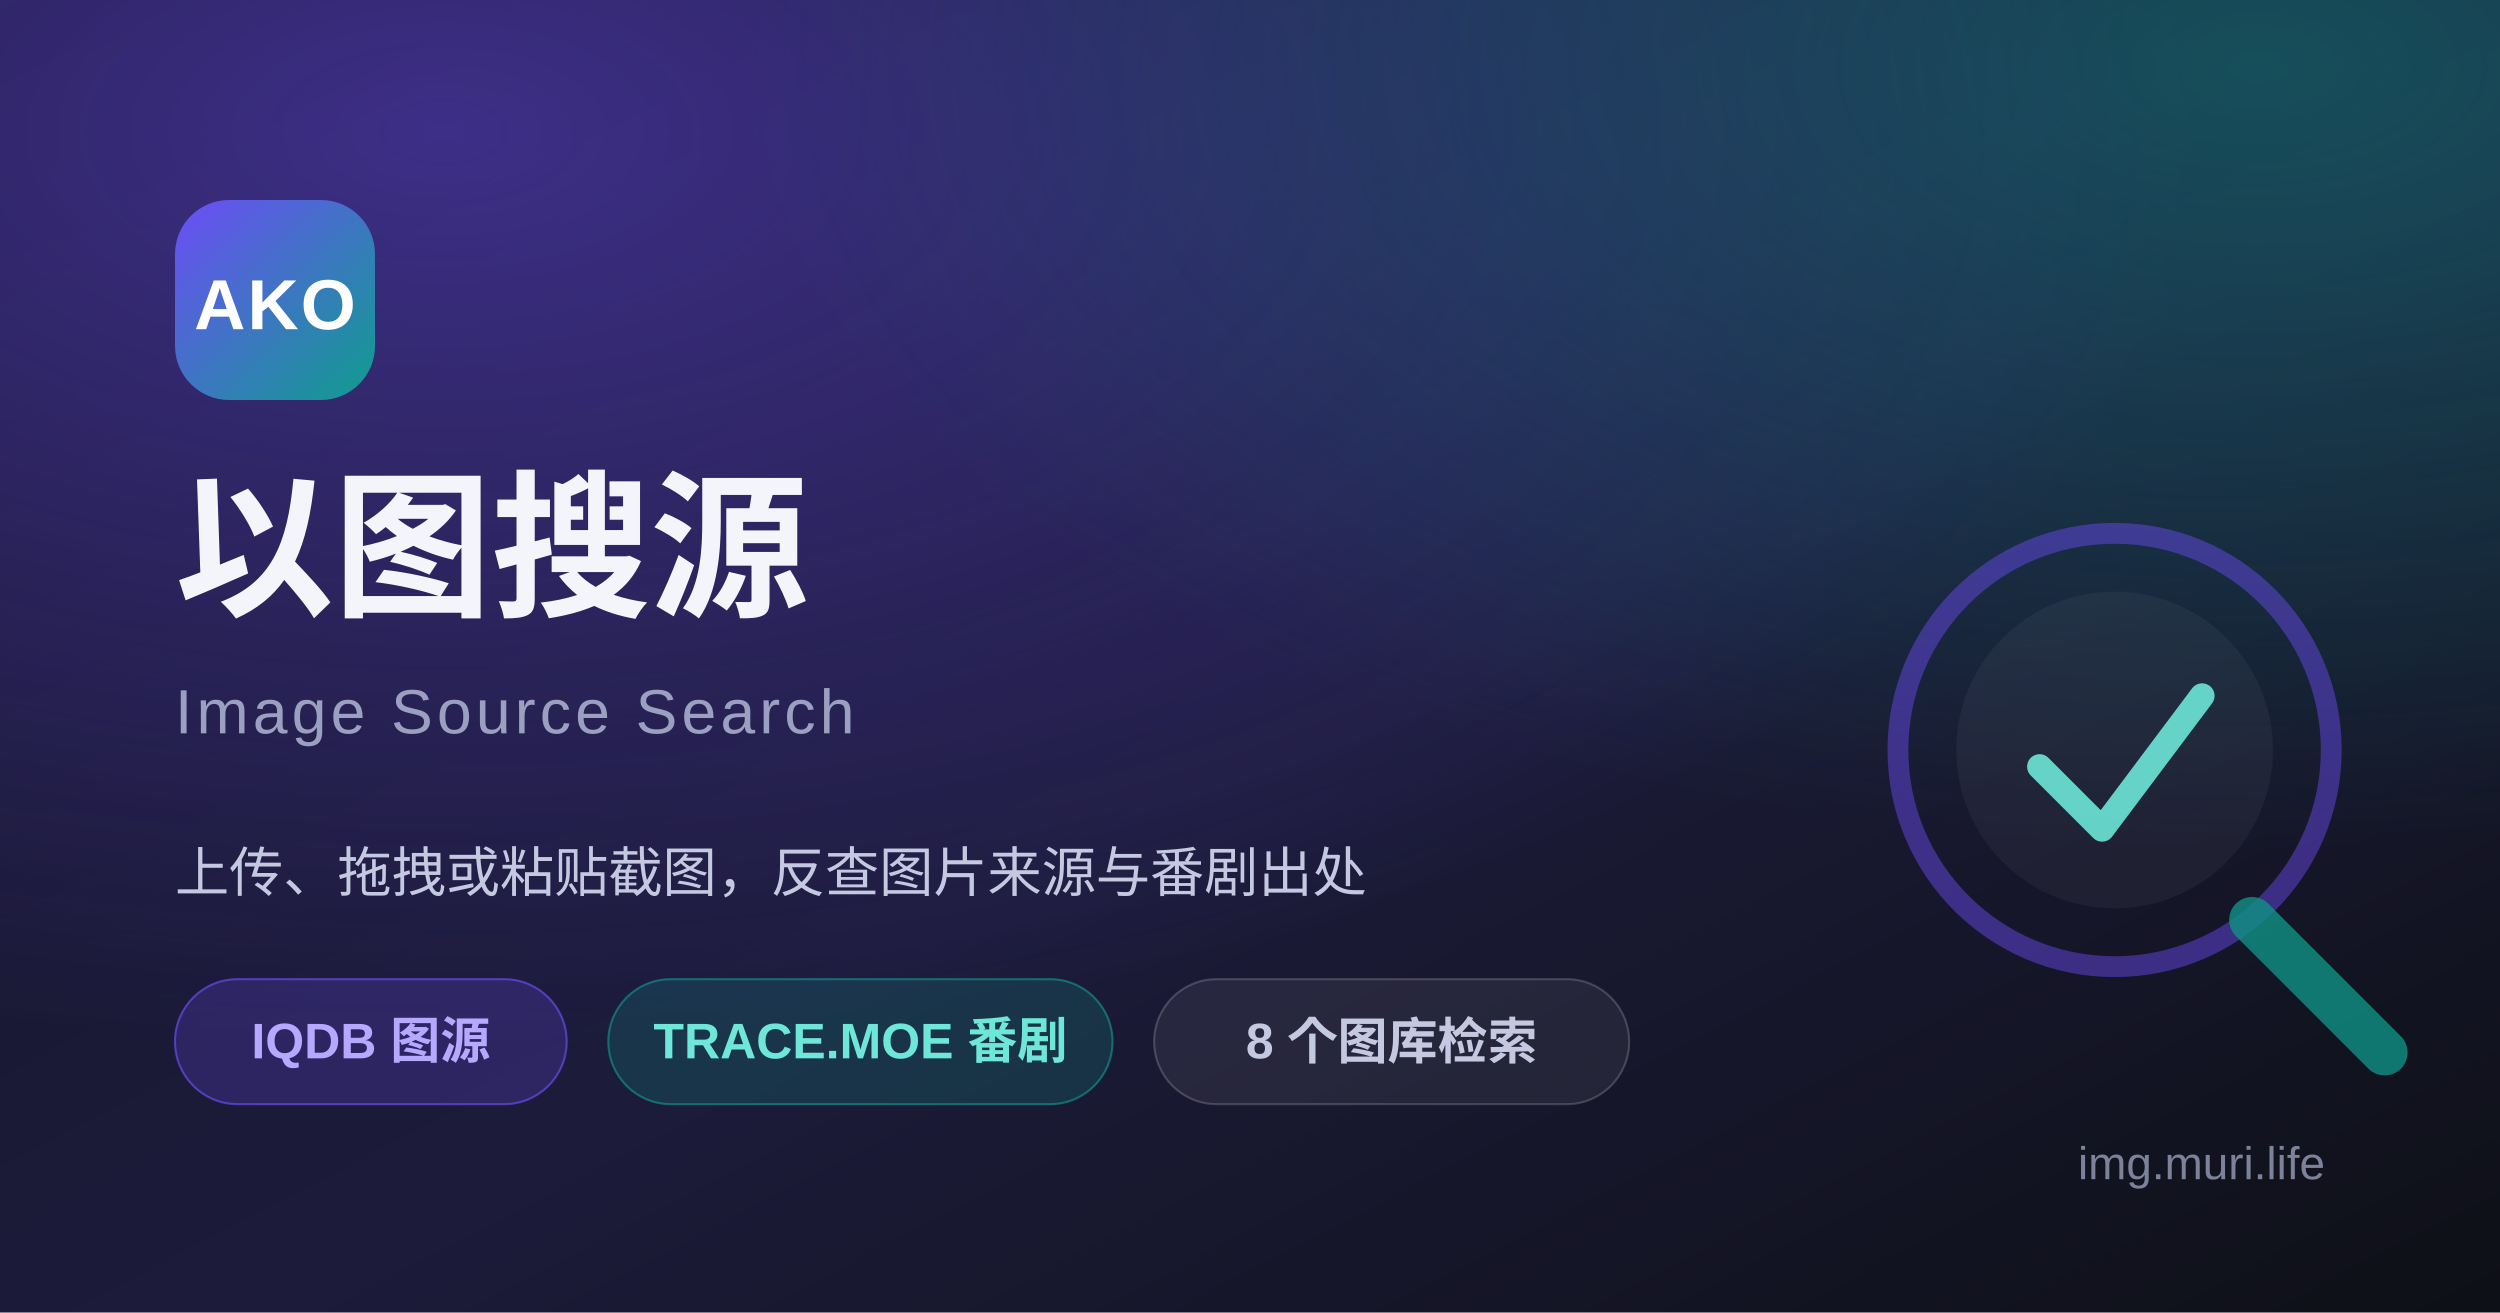
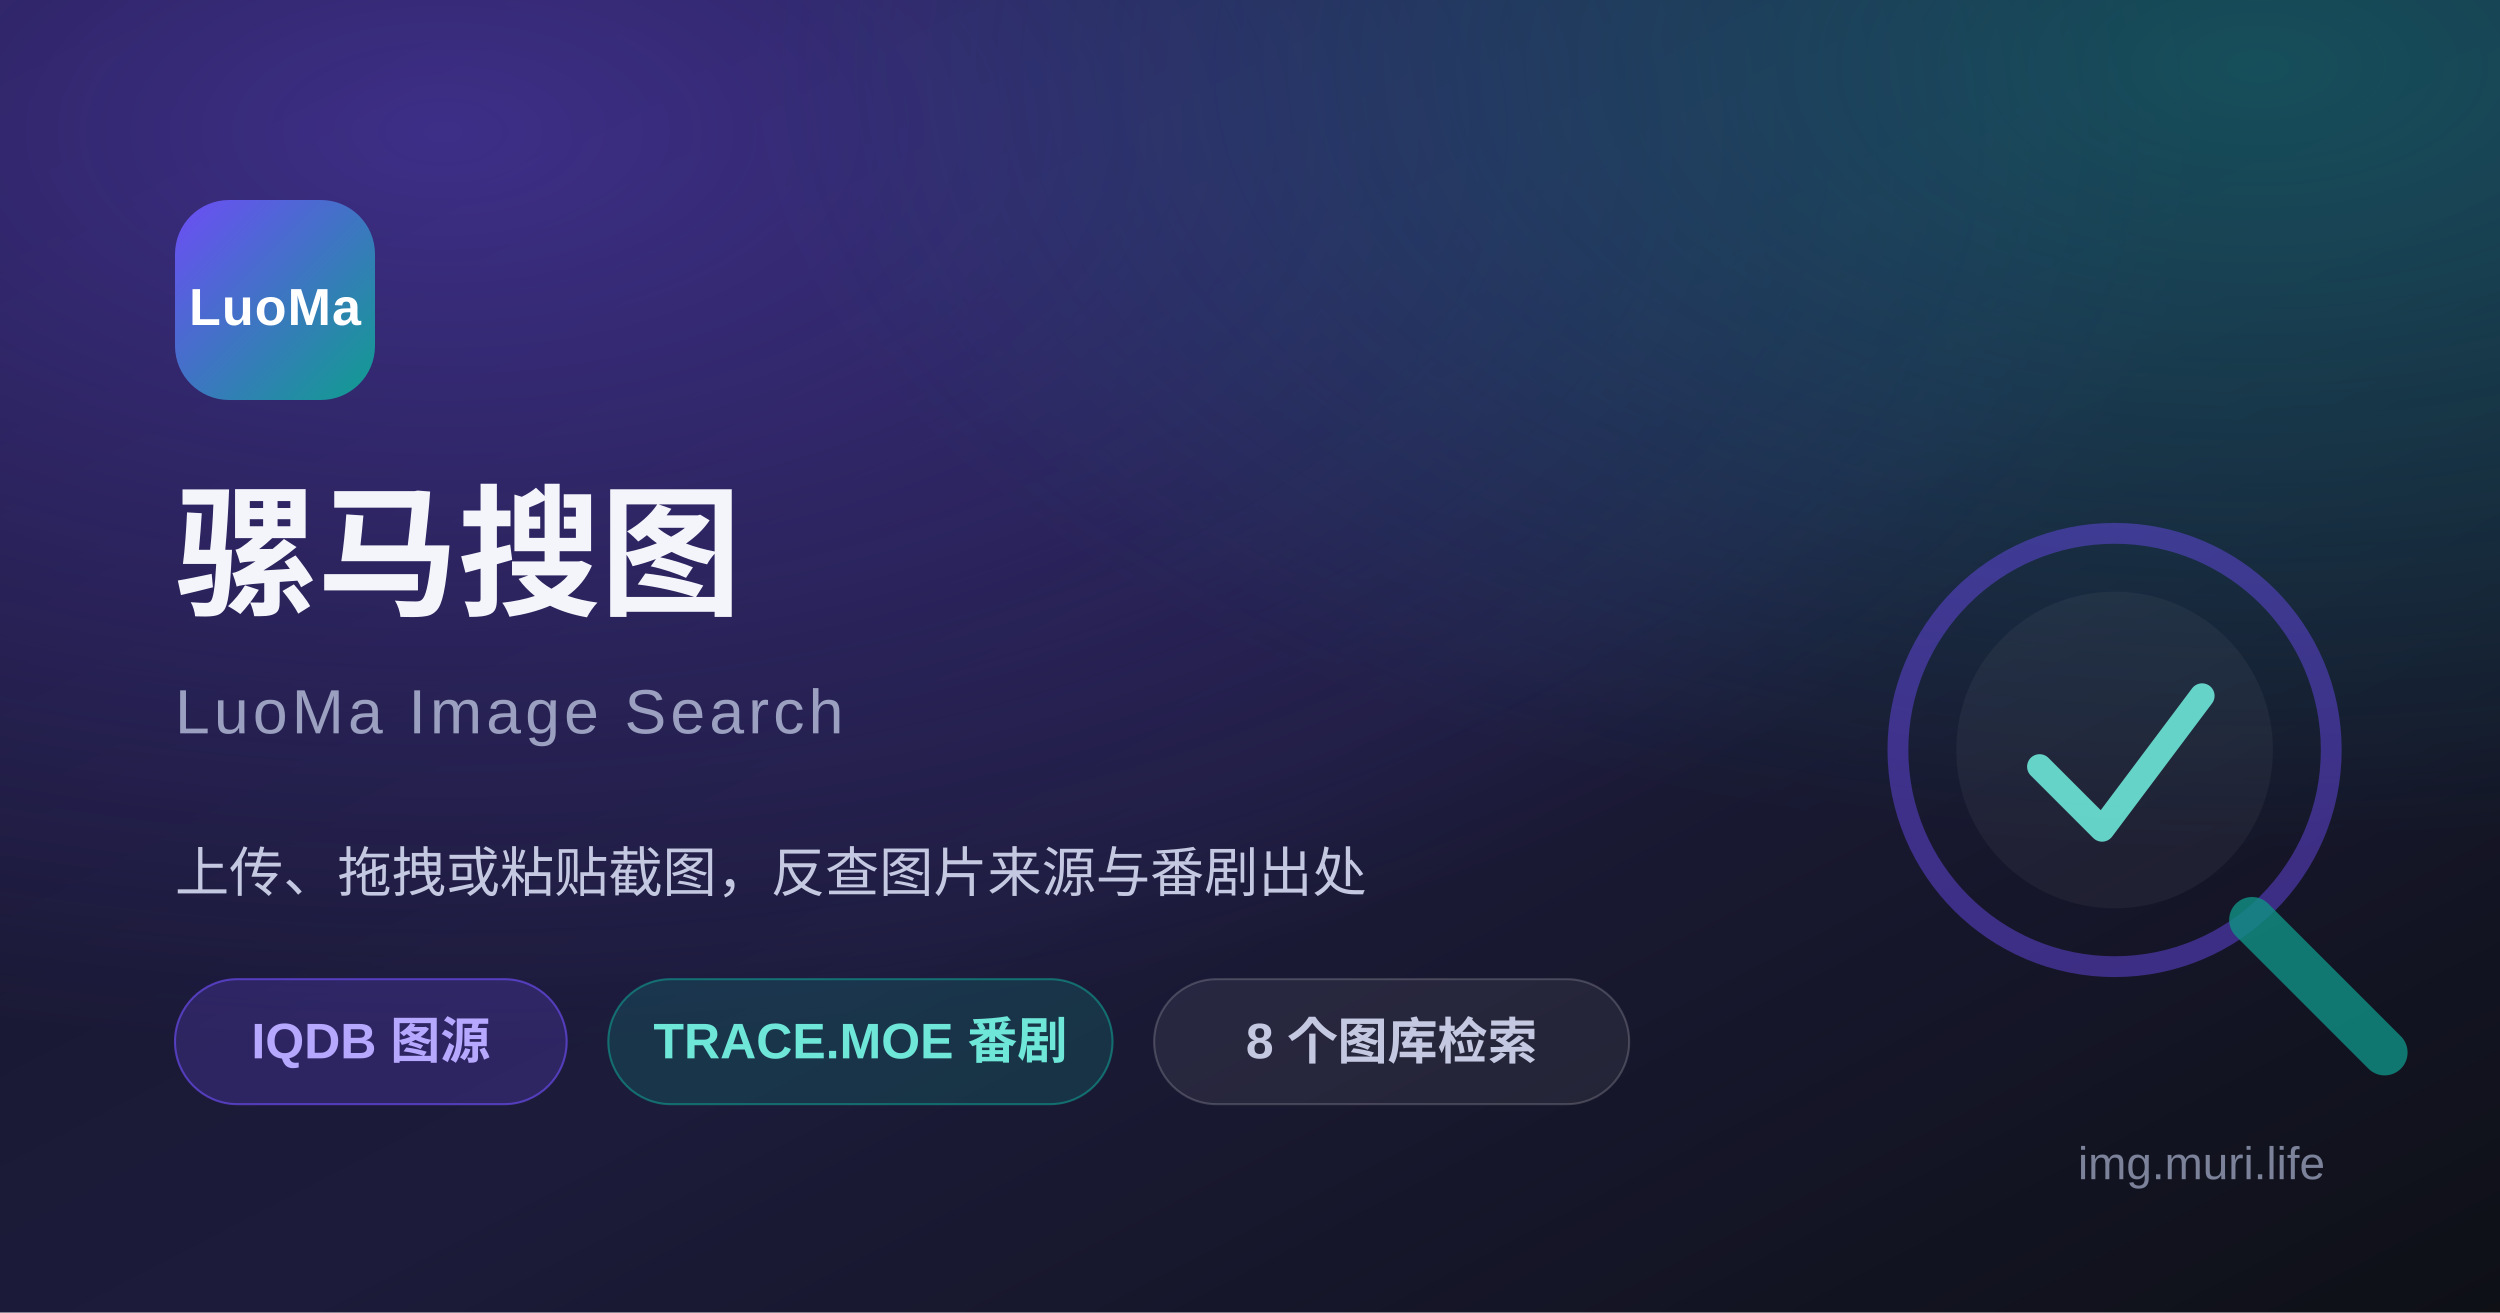
- <svg xmlns="http://www.w3.org/2000/svg" width="1200" height="630" viewBox="0 0 1200 630" role="img" aria-label="AKO 以图搜源">
+ <svg xmlns="http://www.w3.org/2000/svg" width="1200" height="630" viewBox="0 0 1200 630" role="img" aria-label="骡马搜图">
  <defs>
    <linearGradient id="bg" x1="0" y1="0" x2="1" y2="1">
      <stop offset="0%" stop-color="#141428" />
      <stop offset="55%" stop-color="#1c1b3a" />
      <stop offset="100%" stop-color="#0e1016" />
    </linearGradient>
    <linearGradient id="brand" x1="0" y1="0" x2="1" y2="1">
      <stop offset="0%" stop-color="#6d4df6" />
      <stop offset="100%" stop-color="#0f9d8f" />
    </linearGradient>
    <radialGradient id="glow" cx="0.18" cy="0.1" r="0.7">
      <stop offset="0%" stop-color="#6d4df6" stop-opacity="0.45" />
      <stop offset="100%" stop-color="#6d4df6" stop-opacity="0" />
    </radialGradient>
    <radialGradient id="glow2" cx="0.9" cy="0.05" r="0.6">
      <stop offset="0%" stop-color="#0f9d8f" stop-opacity="0.4" />
      <stop offset="100%" stop-color="#0f9d8f" stop-opacity="0" />
    </radialGradient>
  </defs>
  <rect width="1200" height="630" fill="url(#bg)" />
  <rect width="1200" height="630" fill="url(#glow)" />
  <rect width="1200" height="630" fill="url(#glow2)" />
  <g transform="translate(84, 96)">
    <rect width="96" height="96" rx="26" fill="url(#brand)" />
-     <text x="48" y="62" font-family="Segoe UI, Helvetica Neue, Arial, sans-serif" font-size="34" font-weight="700" fill="#ffffff" text-anchor="middle" letter-spacing="1">AKO</text>
+     <text x="48" y="60" font-family="Segoe UI, Helvetica Neue, Arial, sans-serif" font-size="25" font-weight="700" fill="#ffffff" text-anchor="middle" letter-spacing="0.5">LuoMa</text>
  </g>
-   <text x="84" y="290" font-family="Segoe UI, PingFang SC, Microsoft YaHei, sans-serif" font-size="76" font-weight="700" fill="#f4f5fb">以图搜源</text>
-   <text x="84" y="352" font-family="Segoe UI, Helvetica Neue, Arial, sans-serif" font-size="30" font-weight="500" fill="#9b9fc0" letter-spacing="2">Image Source Search</text>
+   <text x="84" y="290" font-family="Segoe UI, PingFang SC, Microsoft YaHei, sans-serif" font-size="68" font-weight="700" fill="#f4f5fb">骡马搜图</text>
+   <text x="84" y="352" font-family="Segoe UI, Helvetica Neue, Arial, sans-serif" font-size="30" font-weight="500" fill="#9b9fc0" letter-spacing="2">LuoMa Image Search</text>
  <text x="84" y="428" font-family="Segoe UI, PingFang SC, Microsoft YaHei, sans-serif" font-size="26" fill="#c4c8e0">上传、拖拽或粘贴截图，反查图片来源与番剧出处</text>
  <g font-family="Segoe UI, Helvetica Neue, Arial, sans-serif" font-size="24" font-weight="600">
    <rect x="84" y="470" width="188" height="60" rx="30" fill="#6d4df6" fill-opacity="0.22" stroke="#6d4df6" stroke-opacity="0.65" />
    <text x="178" y="508" fill="#b7a8ff" text-anchor="middle">IQDB 图源</text>
    <rect x="292" y="470" width="242" height="60" rx="30" fill="#0f9d8f" fill-opacity="0.2" stroke="#0f9d8f" stroke-opacity="0.6" />
    <text x="413" y="508" fill="#6ee7d8" text-anchor="middle">TRACE.MOE 番剧</text>
    <rect x="554" y="470" width="228" height="60" rx="30" fill="#ffffff" fill-opacity="0.06" stroke="#ffffff" stroke-opacity="0.18" />
    <text x="668" y="508" fill="#c4c8e0" text-anchor="middle">8 个图库检索</text>
  </g>
  <g transform="translate(905, 250)" opacity="0.9">
    <circle cx="110" cy="110" r="104" fill="none" stroke="#6d4df6" stroke-opacity="0.5" stroke-width="10" />
    <circle cx="110" cy="110" r="76" fill="#ffffff" fill-opacity="0.05" />
    <rect x="176" y="176" width="112" height="22" rx="11" fill="#0f9d8f" fill-opacity="0.8" transform="rotate(45 176 176)" />
    <path d="M74 118 L104 148 L152 84" fill="none" stroke="#6ee7d8" stroke-width="12" stroke-linecap="round" stroke-linejoin="round" />
  </g>
  <text x="1116" y="566" font-family="Segoe UI, Helvetica Neue, Arial, sans-serif" font-size="22" fill="#7b8299" text-anchor="end">img.muri.life</text>
</svg>
